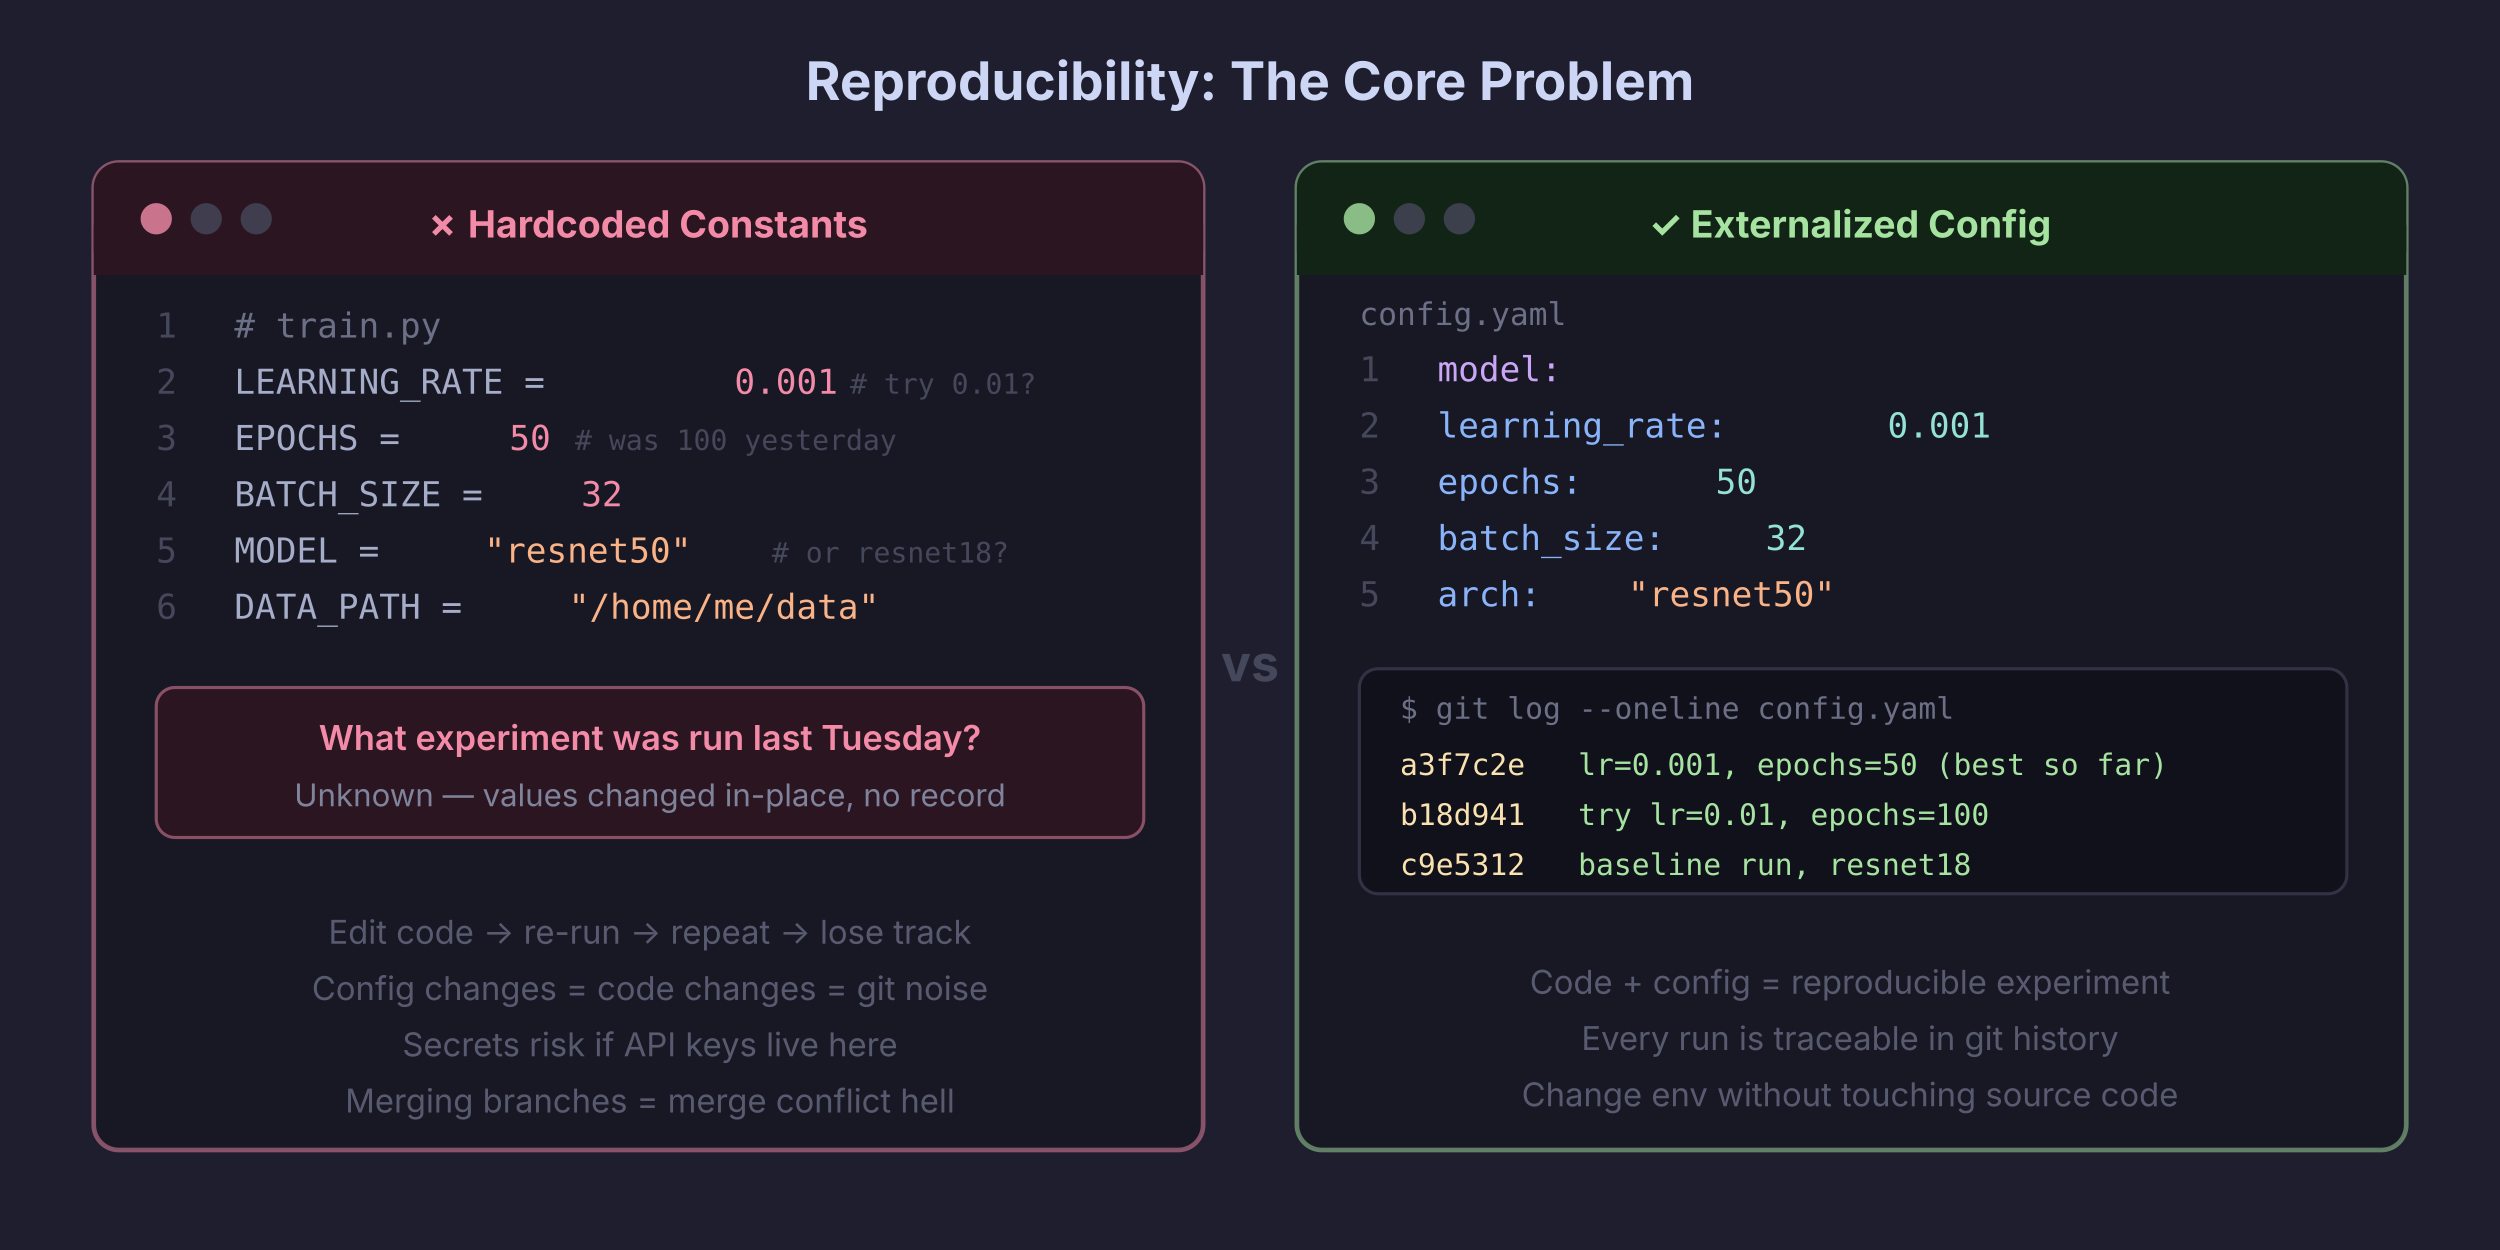
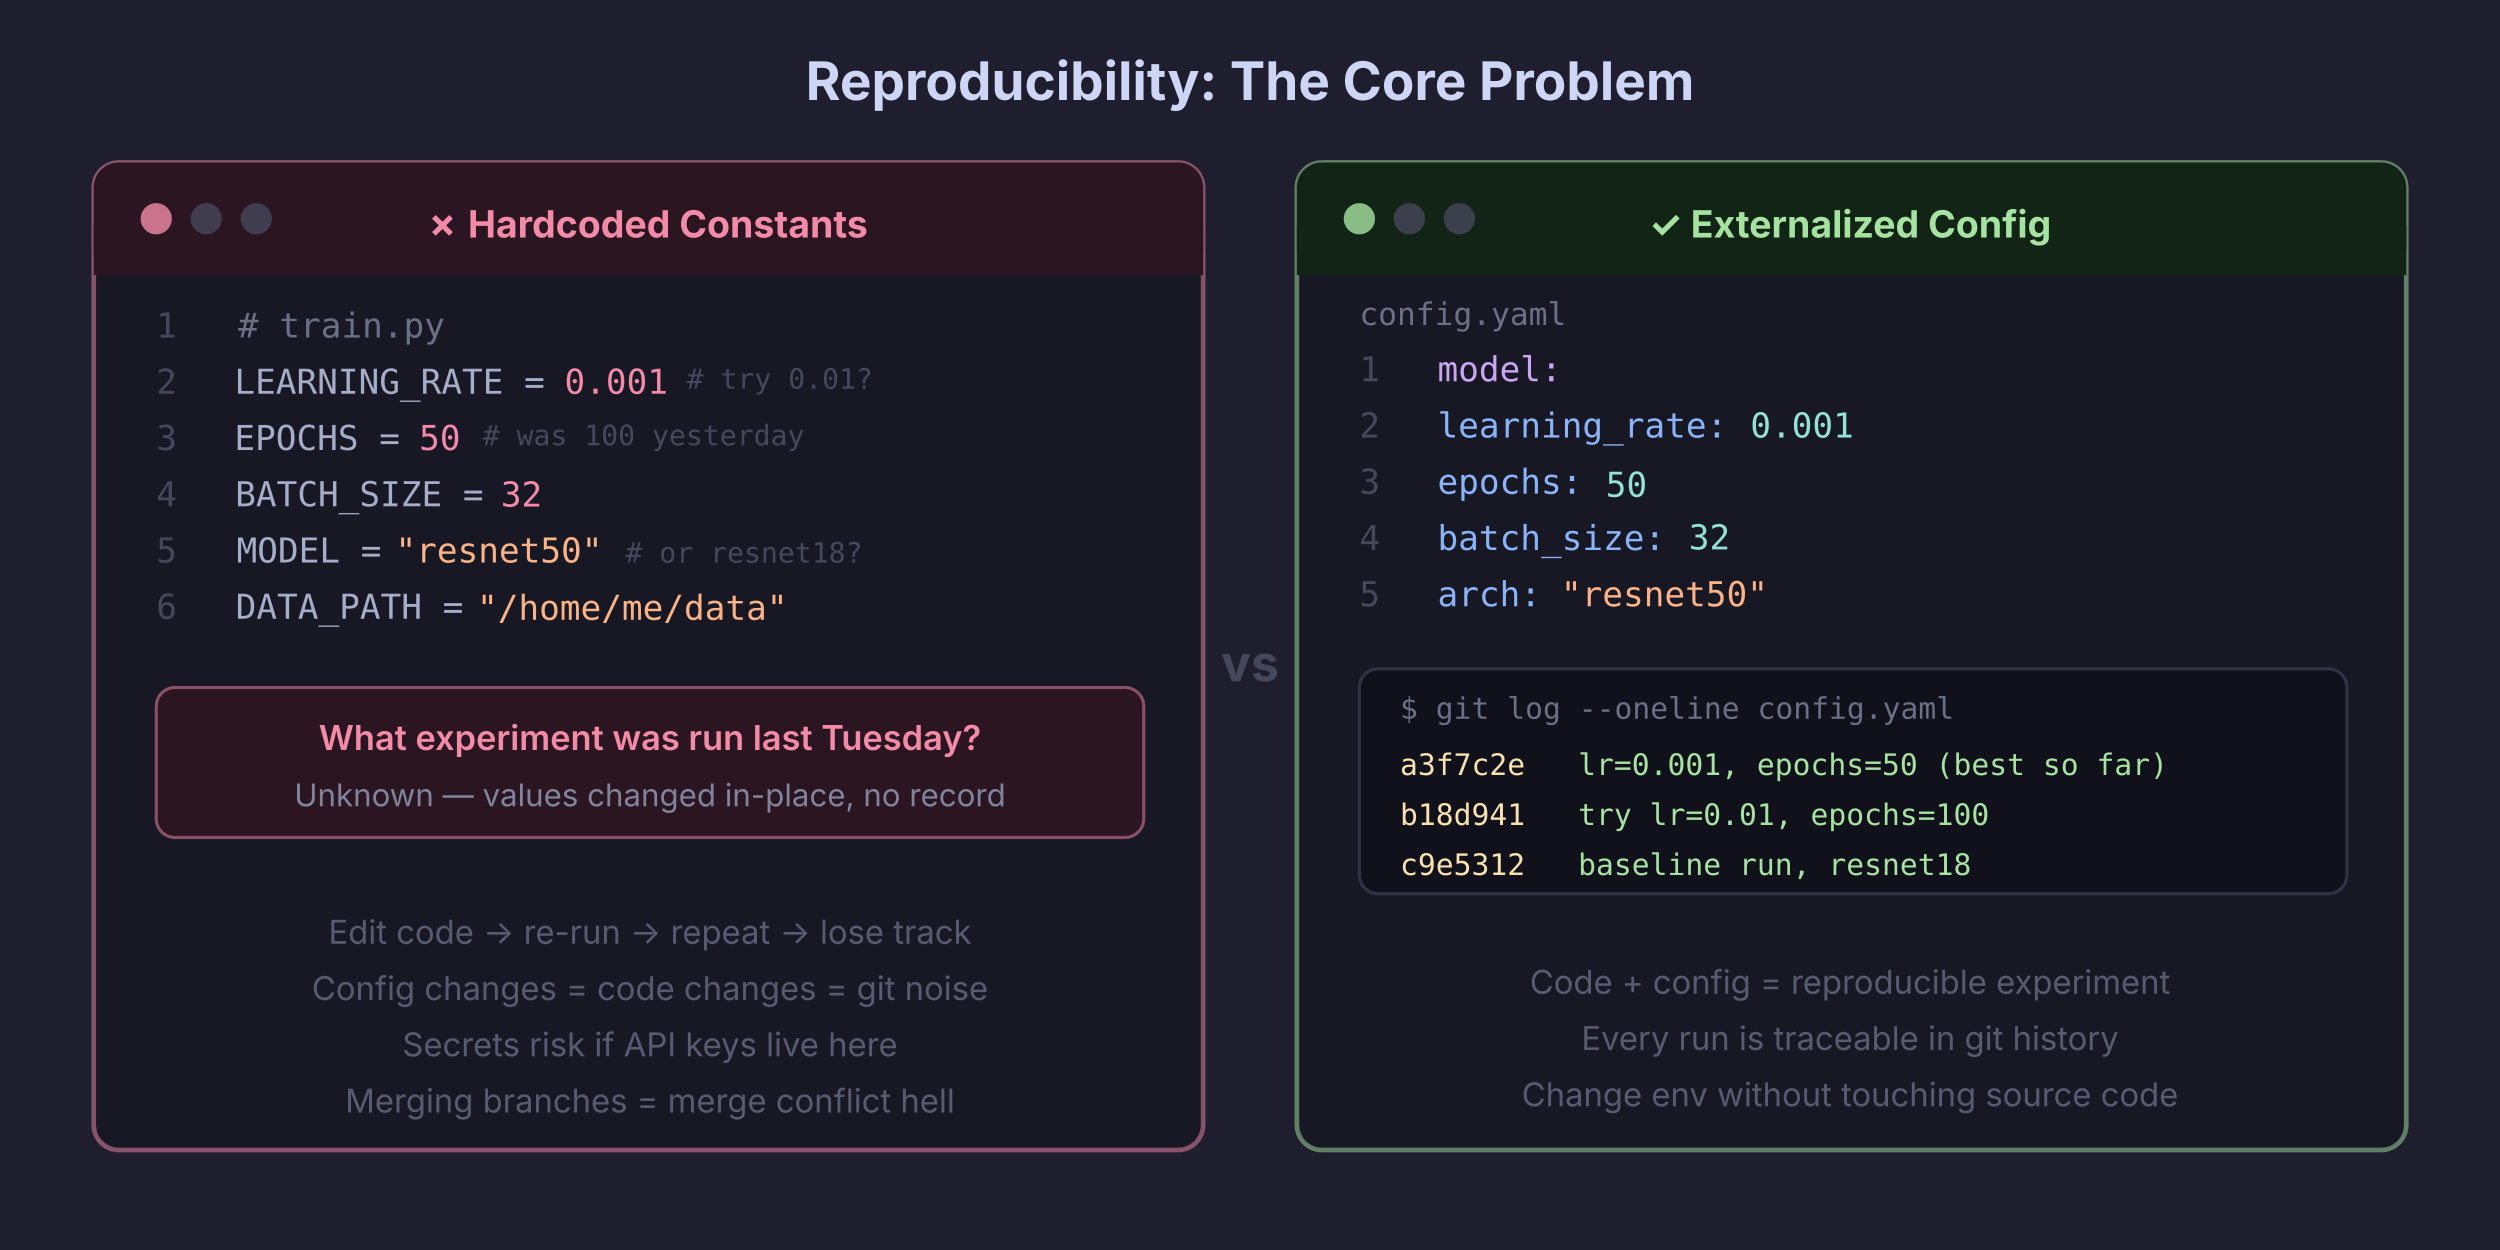
- <svg xmlns="http://www.w3.org/2000/svg" viewBox="0 0 800 400">
-   <rect width="800" height="400" fill="#1e1e2e" />
-   <text x="400" y="32" text-anchor="middle" fill="#cdd6f4" font-family="system-ui,-apple-system,sans-serif" font-size="17" font-weight="700">Reproducibility: The Core Problem</text>
-   <rect x="30" y="52" width="355" height="316" rx="8" fill="#181825" stroke="#f38ba8" stroke-width="1.5" stroke-opacity="0.5" />
-   <rect x="30" y="52" width="355" height="36" rx="8" fill="#2a1520" />
-   <rect x="30" y="72" width="355" height="16" fill="#2a1520" />
-   <text x="207" y="76" text-anchor="middle" fill="#f38ba8" font-family="system-ui,-apple-system,sans-serif" font-size="12" font-weight="700">✗  Hardcoded Constants</text>
-   <circle cx="50" cy="70" r="5" fill="#f38ba8" opacity="0.8" />
-   <circle cx="66" cy="70" r="5" fill="#45475a" opacity="0.8" />
-   <circle cx="82" cy="70" r="5" fill="#45475a" opacity="0.8" />
-   <text x="50" y="108" fill="#45475a" font-family="monospace" font-size="11">1</text>
-   <text x="75" y="108" fill="#6c7086" font-family="monospace" font-size="11"># train.py</text>
-   <text x="50" y="126" fill="#45475a" font-family="monospace" font-size="11">2</text>
-   <text x="75" y="126" fill="#a6adc8" font-family="monospace" font-size="11">LEARNING_RATE = </text>
-   <text x="235" y="126" fill="#f38ba8" font-family="monospace" font-size="11">0.001</text>
-   <text x="272" y="126" fill="#45475a" font-family="monospace" font-size="9">  # try 0.01?</text>
-   <text x="50" y="144" fill="#45475a" font-family="monospace" font-size="11">3</text>
-   <text x="75" y="144" fill="#a6adc8" font-family="monospace" font-size="11">EPOCHS = </text>
-   <text x="163" y="144" fill="#f38ba8" font-family="monospace" font-size="11">50</text>
-   <text x="184" y="144" fill="#45475a" font-family="monospace" font-size="9">  # was 100 yesterday</text>
-   <text x="50" y="162" fill="#45475a" font-family="monospace" font-size="11">4</text>
-   <text x="75" y="162" fill="#a6adc8" font-family="monospace" font-size="11">BATCH_SIZE = </text>
-   <text x="186" y="162" fill="#f38ba8" font-family="monospace" font-size="11">32</text>
-   <text x="50" y="180" fill="#45475a" font-family="monospace" font-size="11">5</text>
-   <text x="75" y="180" fill="#a6adc8" font-family="monospace" font-size="11">MODEL = </text>
-   <text x="155" y="180" fill="#fab387" font-family="monospace" font-size="11">"resnet50"</text>
-   <text x="247" y="180" fill="#45475a" font-family="monospace" font-size="9">  # or resnet18?</text>
-   <text x="50" y="198" fill="#45475a" font-family="monospace" font-size="11">6</text>
-   <text x="75" y="198" fill="#a6adc8" font-family="monospace" font-size="11">DATA_PATH = </text>
-   <text x="182" y="198" fill="#fab387" font-family="monospace" font-size="11">"/home/me/data"</text>
-   <rect x="50" y="220" width="316" height="48" rx="6" fill="#2a1520" stroke="#f38ba8" stroke-width="1" stroke-opacity="0.5" />
-   <text x="208" y="240" text-anchor="middle" fill="#f38ba8" font-family="system-ui,-apple-system,sans-serif" font-size="11" font-weight="600">What experiment was run last Tuesday?</text>
-   <text x="208" y="258" text-anchor="middle" fill="#7f849c" font-family="system-ui,-apple-system,sans-serif" font-size="10">Unknown — values changed in-place, no record</text>
-   <text x="208" y="302" text-anchor="middle" fill="#585b70" font-family="system-ui,-apple-system,sans-serif" font-size="10.5">Edit code → re-run → repeat → lose track</text>
-   <text x="208" y="320" text-anchor="middle" fill="#585b70" font-family="system-ui,-apple-system,sans-serif" font-size="10.5">Config changes = code changes = git noise</text>
-   <text x="208" y="338" text-anchor="middle" fill="#585b70" font-family="system-ui,-apple-system,sans-serif" font-size="10.5">Secrets risk if API keys live here</text>
-   <text x="208" y="356" text-anchor="middle" fill="#585b70" font-family="system-ui,-apple-system,sans-serif" font-size="10.5">Merging branches = merge conflict hell</text>
-   <rect x="415" y="52" width="355" height="316" rx="8" fill="#181825" stroke="#a6e3a1" stroke-width="1.5" stroke-opacity="0.5" />
-   <rect x="415" y="52" width="355" height="36" rx="8" fill="#122416" />
-   <rect x="415" y="72" width="355" height="16" fill="#122416" />
-   <text x="592" y="76" text-anchor="middle" fill="#a6e3a1" font-family="system-ui,-apple-system,sans-serif" font-size="12" font-weight="700">✓  Externalized Config</text>
-   <circle cx="435" cy="70" r="5" fill="#a6e3a1" opacity="0.8" />
-   <circle cx="451" cy="70" r="5" fill="#45475a" opacity="0.8" />
-   <circle cx="467" cy="70" r="5" fill="#45475a" opacity="0.8" />
-   <text x="435" y="104" fill="#6c7086" font-family="monospace" font-size="10">config.yaml</text>
-   <text x="435" y="122" fill="#45475a" font-family="monospace" font-size="11">1</text>
-   <text x="460" y="122" fill="#cba6f7" font-family="monospace" font-size="11">model:</text>
-   <text x="435" y="140" fill="#45475a" font-family="monospace" font-size="11">2</text>
-   <text x="460" y="140" fill="#89b4fa" font-family="monospace" font-size="11">  learning_rate: </text>
-   <text x="604" y="140" fill="#94e2d5" font-family="monospace" font-size="11">0.001</text>
-   <text x="435" y="158" fill="#45475a" font-family="monospace" font-size="11">3</text>
-   <text x="460" y="158" fill="#89b4fa" font-family="monospace" font-size="11">  epochs: </text>
-   <text x="549" y="158" fill="#94e2d5" font-family="monospace" font-size="11">50</text>
-   <text x="435" y="176" fill="#45475a" font-family="monospace" font-size="11">4</text>
-   <text x="460" y="176" fill="#89b4fa" font-family="monospace" font-size="11">  batch_size: </text>
-   <text x="565" y="176" fill="#94e2d5" font-family="monospace" font-size="11">32</text>
-   <text x="435" y="194" fill="#45475a" font-family="monospace" font-size="11">5</text>
-   <text x="460" y="194" fill="#89b4fa" font-family="monospace" font-size="11">  arch: </text>
-   <text x="521" y="194" fill="#fab387" font-family="monospace" font-size="11">"resnet50"</text>
-   <rect x="435" y="214" width="316" height="72" rx="6" fill="#11111b" stroke="#313244" stroke-width="1" />
-   <text x="448" y="230" fill="#6c7086" font-family="monospace" font-size="9.5">$ git log --oneline config.yaml</text>
-   <text x="448" y="248" fill="#f9e2af" font-family="monospace" font-size="9.5">a3f7c2e</text>
-   <text x="505" y="248" fill="#a6e3a1" font-family="monospace" font-size="9.5"> lr=0.001, epochs=50 (best so far)</text>
-   <text x="448" y="264" fill="#f9e2af" font-family="monospace" font-size="9.5">b18d941</text>
-   <text x="505" y="264" fill="#a6e3a1" font-family="monospace" font-size="9.5"> try lr=0.01, epochs=100</text>
-   <text x="448" y="280" fill="#f9e2af" font-family="monospace" font-size="9.5">c9e5312</text>
-   <text x="505" y="280" fill="#a6e3a1" font-family="monospace" font-size="9.5"> baseline run, resnet18</text>
-   <text x="592" y="318" text-anchor="middle" fill="#585b70" font-family="system-ui,-apple-system,sans-serif" font-size="10.5">Code + config = reproducible experiment</text>
-   <text x="592" y="336" text-anchor="middle" fill="#585b70" font-family="system-ui,-apple-system,sans-serif" font-size="10.5">Every run is traceable in git history</text>
-   <text x="592" y="354" text-anchor="middle" fill="#585b70" font-family="system-ui,-apple-system,sans-serif" font-size="10.5">Change env without touching source code</text>
-   <text x="400" y="218" text-anchor="middle" fill="#45475a" font-family="system-ui,-apple-system,sans-serif" font-size="16" font-weight="700">vs</text>
+ <svg xmlns="http://www.w3.org/2000/svg" viewBox="0 0 800 400" version="1.1" id="svg60">
+   <defs id="defs60" />
+   <rect width="800" height="400" fill="#1e1e2e" id="rect1" />
+   <text x="400" y="32" text-anchor="middle" fill="#cdd6f4" font-family="system-ui,-apple-system,sans-serif" font-size="17" font-weight="700" id="text1">Reproducibility: The Core Problem</text>
+   <rect x="30" y="52" width="355" height="316" rx="8" fill="#181825" stroke="#f38ba8" stroke-width="1.5" stroke-opacity="0.5" id="rect2" />
+   <rect x="30" y="52" width="355" height="36" rx="8" fill="#2a1520" id="rect3" />
+   <rect x="30" y="72" width="355" height="16" fill="#2a1520" id="rect4" />
+   <text x="207" y="76" text-anchor="middle" fill="#f38ba8" font-family="system-ui,-apple-system,sans-serif" font-size="12" font-weight="700" id="text4">✗  Hardcoded Constants</text>
+   <circle cx="50" cy="70" r="5" fill="#f38ba8" opacity="0.8" id="circle4" />
+   <circle cx="66" cy="70" r="5" fill="#45475a" opacity="0.8" id="circle5" />
+   <circle cx="82" cy="70" r="5" fill="#45475a" opacity="0.8" id="circle6" />
+   <text x="50" y="108" fill="#45475a" font-family="monospace" font-size="11" id="text6">1</text>
+   <text x="76.144" y="108" fill="#6c7086" font-family="monospace" font-size="11px" id="text7"># train.py</text>
+   <text x="50" y="126" fill="#45475a" font-family="monospace" font-size="11" id="text8">2</text>
+   <text x="75" y="126" fill="#a6adc8" font-family="monospace" font-size="11" id="text9">LEARNING_RATE = </text>
+   <text x="180.627" y="126" fill="#f38ba8" font-family="monospace" font-size="11px" id="text10">0.001</text>
+   <text x="219.724" y="124.4" fill="#45475a" font-family="monospace" font-size="9px" id="text11"># try 0.01?</text>
+   <text x="50" y="144" fill="#45475a" font-family="monospace" font-size="11" id="text12">3</text>
+   <text x="75" y="144" fill="#a6adc8" font-family="monospace" font-size="11" id="text13">EPOCHS = </text>
+   <text x="134.123" y="144" fill="#f38ba8" font-family="monospace" font-size="11px" id="text14">50</text>
+   <text x="154.461" y="142.479" fill="#45475a" font-family="monospace" font-size="9px" id="text15"># was 100 yesterday</text>
+   <text x="50" y="162" fill="#45475a" font-family="monospace" font-size="11" id="text16">4</text>
+   <text x="75.263" y="162" fill="#a6adc8" font-family="monospace" font-size="11px" id="text17">BATCH_SIZE =</text>
+   <text x="160.261" y="162.098" fill="#f38ba8" font-family="monospace" font-size="11px" id="text18">32</text>
+   <text x="50" y="180" fill="#45475a" font-family="monospace" font-size="11" id="text19">5</text>
+   <text x="75.693" y="180" fill="#a6adc8" font-family="monospace" font-size="11px" id="text20">MODEL =</text>
+   <text x="126.55" y="180" fill="#fab387" font-family="monospace" font-size="11px" id="text21">"resnet50"</text>
+   <text x="200.146" y="180.028" fill="#45475a" font-family="monospace" font-size="9px" id="text22"># or resnet18?</text>
+   <text x="50" y="198" fill="#45475a" font-family="monospace" font-size="11" id="text23">6</text>
+   <text x="75.419" y="198" fill="#a6adc8" font-family="monospace" font-size="11px" id="text24">DATA_PATH =</text>
+   <text x="152.655" y="198.338" fill="#fab387" font-family="monospace" font-size="11px" id="text25">"/home/me/data"</text>
+   <rect x="50" y="220" width="316" height="48" rx="6" fill="#2a1520" stroke="#f38ba8" stroke-width="1" stroke-opacity="0.5" id="rect25" />
+   <text x="208" y="240" text-anchor="middle" fill="#f38ba8" font-family="system-ui,-apple-system,sans-serif" font-size="11" font-weight="600" id="text26">What experiment was run last Tuesday?</text>
+   <text x="208" y="258" text-anchor="middle" fill="#7f849c" font-family="system-ui,-apple-system,sans-serif" font-size="10" id="text27">Unknown — values changed in-place, no record</text>
+   <text x="208" y="302" text-anchor="middle" fill="#585b70" font-family="system-ui,-apple-system,sans-serif" font-size="10.5" id="text28">Edit code → re-run → repeat → lose track</text>
+   <text x="208" y="320" text-anchor="middle" fill="#585b70" font-family="system-ui,-apple-system,sans-serif" font-size="10.5" id="text29">Config changes = code changes = git noise</text>
+   <text x="208" y="338" text-anchor="middle" fill="#585b70" font-family="system-ui,-apple-system,sans-serif" font-size="10.5" id="text30">Secrets risk if API keys live here</text>
+   <text x="208" y="356" text-anchor="middle" fill="#585b70" font-family="system-ui,-apple-system,sans-serif" font-size="10.5" id="text31">Merging branches = merge conflict hell</text>
+   <rect x="415" y="52" width="355" height="316" rx="8" fill="#181825" stroke="#a6e3a1" stroke-width="1.5" stroke-opacity="0.5" id="rect31" />
+   <rect x="415" y="52" width="355" height="36" rx="8" fill="#122416" id="rect32" />
+   <rect x="415" y="72" width="355" height="16" fill="#122416" id="rect33" />
+   <text x="592" y="76" text-anchor="middle" fill="#a6e3a1" font-family="system-ui,-apple-system,sans-serif" font-size="12" font-weight="700" id="text33">✓  Externalized Config</text>
+   <circle cx="435" cy="70" r="5" fill="#a6e3a1" opacity="0.8" id="circle33" />
+   <circle cx="451" cy="70" r="5" fill="#45475a" opacity="0.8" id="circle34" />
+   <circle cx="467" cy="70" r="5" fill="#45475a" opacity="0.8" id="circle35" />
+   <text x="435" y="104" fill="#6c7086" font-family="monospace" font-size="10" id="text35">config.yaml</text>
+   <text x="435" y="122" fill="#45475a" font-family="monospace" font-size="11" id="text36">1</text>
+   <text x="460" y="122" fill="#cba6f7" font-family="monospace" font-size="11" id="text37">model:</text>
+   <text x="435" y="140" fill="#45475a" font-family="monospace" font-size="11" id="text38">2</text>
+   <text x="460" y="140" fill="#89b4fa" font-family="monospace" font-size="11" id="text39">  learning_rate: </text>
+   <text x="560.1" y="140" fill="#94e2d5" font-family="monospace" font-size="11px" id="text40">0.001</text>
+   <text x="435" y="158" fill="#45475a" font-family="monospace" font-size="11" id="text41">3</text>
+   <text x="460" y="158" fill="#89b4fa" font-family="monospace" font-size="11" id="text42">  epochs: </text>
+   <text x="513.845" y="158.969" fill="#94e2d5" font-family="monospace" font-size="11px" id="text43">50</text>
+   <text x="435" y="176" fill="#45475a" font-family="monospace" font-size="11" id="text44">4</text>
+   <text x="460" y="176" fill="#89b4fa" font-family="monospace" font-size="11" id="text45">  batch_size: </text>
+   <text x="540.406" y="175.807" fill="#94e2d5" font-family="monospace" font-size="11px" id="text46">32</text>
+   <text x="435" y="194" fill="#45475a" font-family="monospace" font-size="11" id="text47">5</text>
+   <text x="460" y="194" fill="#89b4fa" font-family="monospace" font-size="11" id="text48">  arch: </text>
+   <text x="499.503" y="194" fill="#fab387" font-family="monospace" font-size="11px" id="text49">"resnet50"</text>
+   <rect x="435" y="214" width="316" height="72" rx="6" fill="#11111b" stroke="#313244" stroke-width="1" id="rect49" />
+   <text x="448" y="230" fill="#6c7086" font-family="monospace" font-size="9.5" id="text50">$ git log --oneline config.yaml</text>
+   <text x="448" y="248" fill="#f9e2af" font-family="monospace" font-size="9.5" id="text51">a3f7c2e</text>
+   <text x="505" y="248" fill="#a6e3a1" font-family="monospace" font-size="9.5" id="text52"> lr=0.001, epochs=50 (best so far)</text>
+   <text x="448" y="264" fill="#f9e2af" font-family="monospace" font-size="9.5" id="text53">b18d941</text>
+   <text x="505" y="264" fill="#a6e3a1" font-family="monospace" font-size="9.5" id="text54"> try lr=0.01, epochs=100</text>
+   <text x="448" y="280" fill="#f9e2af" font-family="monospace" font-size="9.5" id="text55">c9e5312</text>
+   <text x="505" y="280" fill="#a6e3a1" font-family="monospace" font-size="9.5" id="text56"> baseline run, resnet18</text>
+   <text x="592" y="318" text-anchor="middle" fill="#585b70" font-family="system-ui,-apple-system,sans-serif" font-size="10.5" id="text57">Code + config = reproducible experiment</text>
+   <text x="592" y="336" text-anchor="middle" fill="#585b70" font-family="system-ui,-apple-system,sans-serif" font-size="10.5" id="text58">Every run is traceable in git history</text>
+   <text x="592" y="354" text-anchor="middle" fill="#585b70" font-family="system-ui,-apple-system,sans-serif" font-size="10.5" id="text59">Change env without touching source code</text>
+   <text x="400" y="218" text-anchor="middle" fill="#45475a" font-family="system-ui,-apple-system,sans-serif" font-size="16" font-weight="700" id="text60">vs</text>
</svg>
